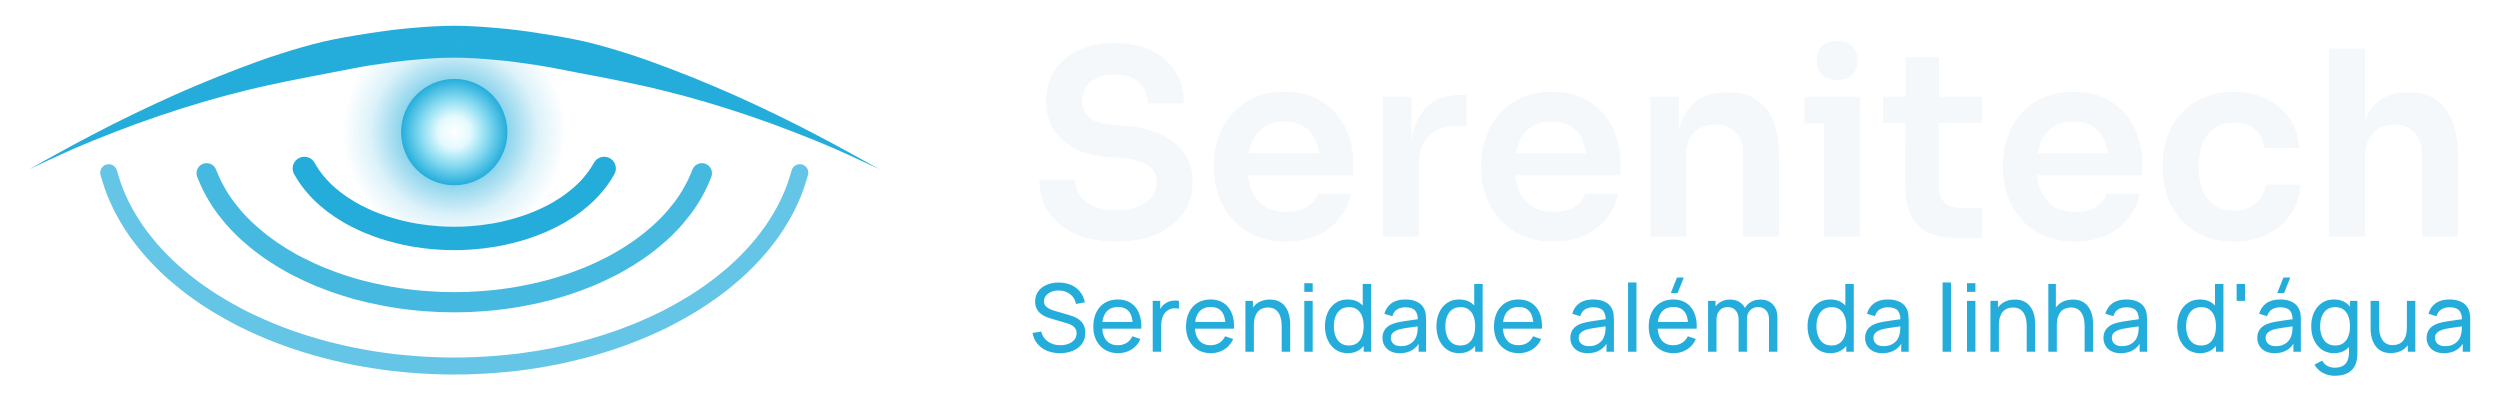
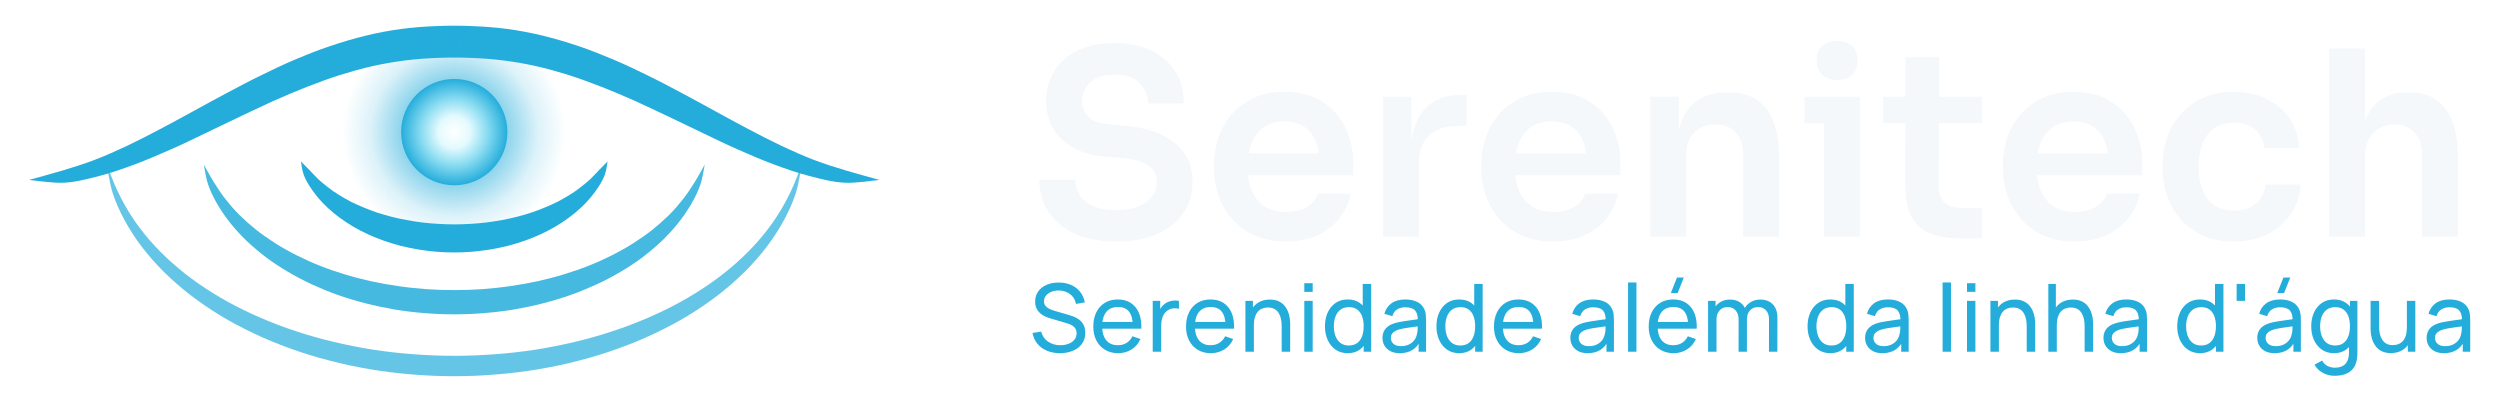
<svg xmlns="http://www.w3.org/2000/svg" viewBox="0 0 582 93" width="582" height="93">
  <defs>
    <radialGradient id="hp-on-dark-core" gradientUnits="userSpaceOnUse" cx="50.0" cy="24.0" r="5.0">
      <stop offset="0" stop-color="#FFFFFF" />
      <stop offset="0.30" stop-color="#E4FAFE" />
      <stop offset="0.62" stop-color="#8ADCF1" />
      <stop offset="1" stop-color="#24ADDB" />
    </radialGradient>
    <radialGradient id="hp-on-dark-halo" gradientUnits="userSpaceOnUse" cx="50.0" cy="24.0" r="10.5">
      <stop offset="0.45" stop-color="#24ADDB" stop-opacity="0.55" />
      <stop offset="0.75" stop-color="#24ADDB" stop-opacity="0.16" />
      <stop offset="1" stop-color="#24ADDB" stop-opacity="0" />
    </radialGradient>
  </defs>
  <g transform="translate(-18.009,-28.652) scale(2.4752)">
-     <path d="M10.00,27.50 C10.68,27.19 12.71,26.22 14.07,25.63 C15.43,25.03 16.79,24.48 18.15,23.96 C19.51,23.43 20.87,22.94 22.22,22.48 C23.58,22.02 24.93,21.59 26.28,21.19 C27.63,20.79 28.98,20.43 30.32,20.10 C31.66,19.76 33.01,19.48 34.34,19.20 C35.67,18.92 37.00,18.68 38.31,18.43 C39.63,18.18 40.93,17.90 42.23,17.70 C43.54,17.50 44.84,17.32 46.14,17.21 C47.43,17.09 48.71,17.00 50.00,17.00 C51.29,17.00 52.57,17.09 53.86,17.21 C55.16,17.32 56.46,17.50 57.77,17.70 C59.07,17.90 60.37,18.18 61.69,18.43 C63.00,18.68 64.33,18.92 65.66,19.20 C66.99,19.48 68.34,19.76 69.68,20.10 C71.02,20.43 72.37,20.79 73.72,21.19 C75.07,21.59 76.42,22.02 77.78,22.48 C79.13,22.94 80.49,23.43 81.85,23.96 C83.21,24.48 84.57,25.03 85.93,25.63 C87.29,26.22 89.32,27.19 90.00,27.50 L90.00,27.50 C89.35,27.14 87.38,26.04 86.07,25.33 C84.76,24.63 83.46,23.94 82.15,23.28 C80.84,22.62 79.53,21.99 78.22,21.38 C76.91,20.77 75.60,20.18 74.28,19.63 C72.96,19.07 71.64,18.54 70.32,18.04 C69.00,17.54 67.67,17.05 66.34,16.63 C65.00,16.20 63.66,15.81 62.31,15.49 C60.96,15.18 59.59,14.95 58.23,14.74 C56.87,14.52 55.51,14.34 54.14,14.22 C52.77,14.10 51.38,14.00 50.00,14.00 C48.62,14.00 47.23,14.10 45.86,14.22 C44.49,14.34 43.13,14.52 41.77,14.74 C40.41,14.95 39.04,15.18 37.69,15.49 C36.34,15.81 35.00,16.20 33.66,16.63 C32.33,17.05 31.00,17.54 29.68,18.04 C28.36,18.54 27.04,19.07 25.72,19.63 C24.40,20.18 23.09,20.77 21.78,21.38 C20.47,21.99 19.16,22.62 17.85,23.28 C16.54,23.94 15.24,24.63 13.93,25.33 C12.62,26.04 10.65,27.14 10.00,27.50 Z" fill="#24ADDB" />
-     <path d="M64.10,27.42 C64.05,27.50 63.92,27.74 63.82,27.89 C63.72,28.05 63.61,28.20 63.50,28.36 C63.39,28.51 63.27,28.66 63.15,28.81 C63.03,28.96 62.90,29.11 62.77,29.25 C62.63,29.39 62.49,29.54 62.35,29.68 C62.21,29.82 62.06,29.95 61.90,30.09 C61.75,30.22 61.59,30.35 61.42,30.48 C61.26,30.61 61.09,30.74 60.91,30.86 C60.74,30.99 60.56,31.11 60.37,31.22 C60.19,31.34 60.00,31.46 59.81,31.57 C59.62,31.68 59.42,31.78 59.22,31.89 C59.02,31.99 58.81,32.09 58.60,32.19 C58.40,32.29 58.18,32.38 57.97,32.47 C57.75,32.56 57.53,32.65 57.31,32.73 C57.09,32.81 56.86,32.89 56.63,32.97 C56.41,33.04 56.17,33.11 55.94,33.18 C55.71,33.25 55.47,33.31 55.23,33.37 C54.99,33.43 54.75,33.49 54.51,33.54 C54.27,33.59 54.02,33.64 53.78,33.68 C53.53,33.72 53.28,33.76 53.03,33.79 C52.78,33.83 52.53,33.86 52.28,33.88 C52.03,33.91 51.78,33.93 51.52,33.95 C51.27,33.97 51.02,33.98 50.76,33.99 C50.51,34.00 50.25,34.00 50.00,34.00 C49.75,34.00 49.49,34.00 49.24,33.99 C48.98,33.98 48.73,33.97 48.48,33.95 C48.22,33.93 47.97,33.91 47.72,33.88 C47.47,33.86 47.22,33.83 46.97,33.79 C46.72,33.76 46.47,33.72 46.22,33.68 C45.98,33.64 45.73,33.59 45.49,33.54 C45.25,33.49 45.01,33.43 44.77,33.37 C44.53,33.31 44.29,33.25 44.06,33.18 C43.83,33.11 43.59,33.04 43.37,32.97 C43.14,32.89 42.91,32.81 42.69,32.73 C42.47,32.65 42.25,32.56 42.03,32.47 C41.82,32.38 41.60,32.29 41.40,32.19 C41.19,32.09 40.98,31.99 40.78,31.89 C40.58,31.78 40.38,31.68 40.19,31.57 C40.00,31.46 39.81,31.34 39.63,31.22 C39.44,31.11 39.26,30.99 39.09,30.86 C38.91,30.74 38.74,30.61 38.58,30.48 C38.41,30.35 38.25,30.22 38.10,30.09 C37.94,29.95 37.79,29.82 37.65,29.68 C37.51,29.54 37.37,29.39 37.23,29.25 C37.10,29.11 36.97,28.96 36.85,28.81 C36.73,28.66 36.61,28.51 36.50,28.36 C36.39,28.20 36.28,28.05 36.18,27.89 C36.08,27.74 35.95,27.50 35.90,27.42" fill="none" stroke="#24ADDB" stroke-width="2.2" stroke-linecap="round" />
-     <path d="M73.29,27.87 C73.23,28.01 73.06,28.44 72.93,28.72 C72.80,29.00 72.66,29.28 72.50,29.56 C72.35,29.84 72.19,30.11 72.01,30.38 C71.83,30.65 71.65,30.92 71.45,31.18 C71.25,31.44 71.04,31.70 70.82,31.96 C70.60,32.22 70.37,32.47 70.13,32.71 C69.89,32.96 69.64,33.20 69.38,33.44 C69.11,33.68 68.84,33.91 68.56,34.14 C68.28,34.37 67.99,34.59 67.69,34.81 C67.40,35.03 67.09,35.24 66.77,35.44 C66.46,35.65 66.13,35.85 65.80,36.04 C65.47,36.24 65.12,36.43 64.78,36.61 C64.43,36.79 64.07,36.96 63.71,37.13 C63.35,37.30 62.98,37.46 62.60,37.62 C62.22,37.77 61.84,37.92 61.45,38.06 C61.06,38.20 60.67,38.34 60.27,38.46 C59.87,38.59 59.46,38.71 59.06,38.82 C58.65,38.93 58.23,39.03 57.81,39.13 C57.40,39.22 56.97,39.31 56.55,39.39 C56.12,39.47 55.69,39.55 55.26,39.61 C54.83,39.68 54.40,39.73 53.96,39.78 C53.53,39.83 53.09,39.87 52.65,39.90 C52.21,39.93 51.77,39.96 51.33,39.98 C50.88,39.99 50.44,40.00 50.00,40.00 C49.56,40.00 49.12,39.99 48.67,39.98 C48.23,39.96 47.79,39.93 47.35,39.90 C46.91,39.87 46.47,39.83 46.04,39.78 C45.60,39.73 45.17,39.68 44.74,39.61 C44.31,39.55 43.88,39.47 43.45,39.39 C43.03,39.31 42.60,39.22 42.19,39.13 C41.77,39.03 41.35,38.93 40.94,38.82 C40.54,38.71 40.13,38.59 39.73,38.46 C39.33,38.34 38.94,38.20 38.55,38.06 C38.16,37.92 37.78,37.77 37.40,37.62 C37.02,37.46 36.65,37.30 36.29,37.13 C35.93,36.96 35.57,36.79 35.22,36.61 C34.88,36.43 34.53,36.24 34.20,36.04 C33.87,35.85 33.54,35.65 33.23,35.44 C32.91,35.24 32.60,35.03 32.31,34.81 C32.01,34.59 31.72,34.37 31.44,34.14 C31.16,33.91 30.89,33.68 30.62,33.44 C30.36,33.20 30.11,32.96 29.87,32.71 C29.63,32.47 29.40,32.22 29.18,31.96 C28.96,31.70 28.75,31.44 28.55,31.18 C28.35,30.92 28.17,30.65 27.99,30.38 C27.81,30.11 27.65,29.84 27.50,29.56 C27.34,29.28 27.20,29.00 27.07,28.72 C26.94,28.44 26.77,28.01 26.71,27.87" fill="none" stroke="#24ADDB" stroke-width="1.9" stroke-linecap="round" opacity="0.85" />
-     <path d="M82.50,27.82 C82.43,28.03 82.26,28.66 82.11,29.07 C81.96,29.49 81.80,29.90 81.61,30.31 C81.43,30.72 81.23,31.12 81.01,31.52 C80.79,31.93 80.55,32.32 80.30,32.71 C80.05,33.11 79.78,33.49 79.49,33.87 C79.20,34.25 78.90,34.63 78.58,35.00 C78.26,35.37 77.92,35.73 77.57,36.09 C77.22,36.45 76.85,36.80 76.47,37.14 C76.09,37.48 75.69,37.81 75.28,38.14 C74.87,38.47 74.44,38.79 74.00,39.10 C73.56,39.41 73.11,39.71 72.65,40.00 C72.18,40.29 71.70,40.58 71.21,40.85 C70.72,41.13 70.22,41.39 69.71,41.65 C69.19,41.90 68.67,42.15 68.13,42.38 C67.60,42.62 67.05,42.84 66.50,43.05 C65.95,43.27 65.38,43.47 64.81,43.66 C64.24,43.85 63.66,44.03 63.07,44.20 C62.48,44.37 61.89,44.53 61.29,44.67 C60.69,44.82 60.08,44.95 59.46,45.08 C58.85,45.20 58.23,45.31 57.61,45.41 C56.99,45.51 56.36,45.59 55.73,45.67 C55.10,45.74 54.47,45.80 53.83,45.85 C53.20,45.90 52.56,45.94 51.92,45.96 C51.28,45.99 50.64,46.00 50.00,46.00 C49.36,46.00 48.72,45.99 48.08,45.96 C47.44,45.94 46.80,45.90 46.17,45.85 C45.53,45.80 44.90,45.74 44.27,45.67 C43.64,45.59 43.01,45.51 42.39,45.41 C41.77,45.31 41.15,45.20 40.54,45.08 C39.92,44.95 39.31,44.82 38.71,44.67 C38.11,44.53 37.52,44.37 36.93,44.20 C36.34,44.03 35.76,43.85 35.19,43.66 C34.62,43.47 34.05,43.27 33.50,43.05 C32.95,42.84 32.40,42.62 31.87,42.38 C31.33,42.15 30.81,41.90 30.29,41.65 C29.78,41.39 29.28,41.13 28.79,40.85 C28.30,40.58 27.82,40.29 27.35,40.00 C26.89,39.71 26.44,39.41 26.00,39.10 C25.56,38.79 25.13,38.47 24.72,38.14 C24.31,37.81 23.91,37.48 23.53,37.14 C23.15,36.80 22.78,36.45 22.43,36.09 C22.08,35.73 21.74,35.37 21.42,35.00 C21.10,34.63 20.80,34.25 20.51,33.87 C20.22,33.49 19.95,33.11 19.70,32.71 C19.45,32.32 19.21,31.93 18.99,31.52 C18.77,31.12 18.57,30.72 18.39,30.31 C18.20,29.90 18.04,29.49 17.89,29.07 C17.74,28.66 17.57,28.03 17.50,27.82" fill="none" stroke="#24ADDB" stroke-width="1.6" stroke-linecap="round" opacity="0.7" />
+     <path d="M10.00,28.50 C10.55,28.54 12.20,28.82 13.30,28.76 C14.41,28.70 15.53,28.41 16.64,28.12 C17.75,27.83 18.87,27.44 19.97,27.03 C21.07,26.62 22.18,26.14 23.27,25.66 C24.37,25.18 25.46,24.65 26.54,24.13 C27.62,23.62 28.70,23.08 29.77,22.58 C30.85,22.07 31.91,21.56 32.97,21.08 C34.03,20.61 35.08,20.16 36.13,19.75 C37.18,19.34 38.22,18.96 39.25,18.63 C40.28,18.31 41.31,18.02 42.33,17.79 C43.36,17.56 44.37,17.39 45.39,17.26 C46.41,17.13 47.42,17.06 48.45,17.02 C49.48,16.98 50.52,16.98 51.55,17.02 C52.58,17.06 53.59,17.13 54.61,17.26 C55.63,17.39 56.64,17.56 57.67,17.79 C58.69,18.02 59.72,18.31 60.75,18.63 C61.78,18.96 62.82,19.34 63.87,19.75 C64.92,20.16 65.97,20.61 67.03,21.08 C68.09,21.56 69.15,22.07 70.23,22.58 C71.30,23.08 72.38,23.62 73.46,24.13 C74.54,24.65 75.63,25.18 76.73,25.66 C77.82,26.14 78.93,26.62 80.03,27.03 C81.13,27.44 82.25,27.83 83.36,28.12 C84.47,28.41 85.59,28.70 86.70,28.76 C87.80,28.82 89.45,28.54 90.00,28.50 L90.00,28.50 C89.48,28.35 87.93,27.94 86.90,27.63 C85.88,27.32 84.87,27.01 83.84,26.62 C82.82,26.23 81.80,25.77 80.77,25.29 C79.74,24.80 78.71,24.27 77.67,23.72 C76.63,23.18 75.59,22.60 74.54,22.03 C73.49,21.46 72.44,20.87 71.37,20.31 C70.31,19.75 69.25,19.18 68.17,18.66 C67.10,18.13 66.02,17.62 64.93,17.16 C63.84,16.70 62.75,16.27 61.65,15.90 C60.55,15.53 59.44,15.20 58.33,14.93 C57.22,14.66 56.11,14.45 54.99,14.30 C53.88,14.15 52.76,14.07 51.65,14.03 C50.54,13.98 49.46,13.98 48.35,14.03 C47.24,14.07 46.12,14.15 45.01,14.30 C43.89,14.45 42.78,14.66 41.67,14.93 C40.56,15.20 39.45,15.53 38.35,15.90 C37.25,16.27 36.16,16.70 35.07,17.16 C33.98,17.62 32.90,18.13 31.83,18.66 C30.75,19.18 29.69,19.75 28.63,20.31 C27.56,20.87 26.51,21.46 25.46,22.03 C24.41,22.60 23.37,23.18 22.33,23.72 C21.29,24.27 20.26,24.80 19.23,25.29 C18.20,25.77 17.18,26.23 16.16,26.62 C15.13,27.01 14.12,27.32 13.10,27.63 C12.07,27.94 10.52,28.35 10.00,28.50 Z" fill="#24ADDB" />
+     <path d="M64.42,26.76 C64.28,26.90 63.87,27.32 63.60,27.59 C63.33,27.87 63.08,28.15 62.80,28.42 C62.51,28.68 62.21,28.94 61.89,29.18 C61.58,29.43 61.24,29.66 60.89,29.88 C60.53,30.10 60.16,30.32 59.78,30.52 C59.39,30.71 58.99,30.90 58.57,31.07 C58.15,31.25 57.72,31.41 57.28,31.56 C56.84,31.70 56.38,31.84 55.91,31.96 C55.45,32.08 54.97,32.18 54.49,32.27 C54.01,32.36 53.51,32.44 53.02,32.50 C52.52,32.56 52.02,32.60 51.52,32.63 C51.01,32.66 50.51,32.68 50.00,32.68 C49.49,32.68 48.99,32.66 48.48,32.63 C47.98,32.60 47.48,32.56 46.98,32.50 C46.49,32.44 45.99,32.36 45.51,32.27 C45.03,32.18 44.55,32.08 44.09,31.96 C43.62,31.84 43.16,31.70 42.72,31.56 C42.28,31.41 41.85,31.25 41.43,31.07 C41.01,30.90 40.61,30.71 40.22,30.52 C39.84,30.32 39.47,30.10 39.11,29.88 C38.76,29.66 38.42,29.43 38.11,29.18 C37.79,28.94 37.49,28.68 37.20,28.42 C36.92,28.15 36.67,27.87 36.40,27.59 C36.13,27.32 35.72,26.90 35.58,26.76 L35.58,26.76 C35.62,26.96 35.68,27.57 35.82,27.95 C35.95,28.34 36.16,28.71 36.39,29.08 C36.62,29.44 36.88,29.80 37.17,30.15 C37.46,30.49 37.78,30.83 38.13,31.15 C38.48,31.47 38.85,31.78 39.25,32.07 C39.65,32.36 40.07,32.64 40.51,32.90 C40.96,33.16 41.42,33.40 41.90,33.62 C42.38,33.84 42.88,34.04 43.39,34.22 C43.91,34.40 44.43,34.56 44.97,34.70 C45.51,34.83 46.06,34.95 46.61,35.04 C47.16,35.13 47.73,35.20 48.29,35.25 C48.86,35.30 49.43,35.32 50.00,35.32 C50.57,35.32 51.14,35.30 51.71,35.25 C52.27,35.20 52.84,35.13 53.39,35.04 C53.94,34.95 54.49,34.83 55.03,34.70 C55.57,34.56 56.09,34.40 56.61,34.22 C57.12,34.04 57.62,33.84 58.10,33.62 C58.58,33.40 59.04,33.16 59.49,32.90 C59.93,32.64 60.35,32.36 60.75,32.07 C61.15,31.78 61.52,31.47 61.87,31.15 C62.22,30.83 62.54,30.49 62.83,30.15 C63.12,29.80 63.38,29.44 63.61,29.08 C63.84,28.71 64.05,28.34 64.18,27.95 C64.32,27.57 64.38,26.96 64.42,26.76 Z" fill="#24ADDB" />
+     <path d="M73.56,27.05 C73.40,27.33 72.95,28.17 72.61,28.71 C72.27,29.25 71.93,29.78 71.52,30.30 C71.12,30.81 70.68,31.32 70.20,31.80 C69.71,32.28 69.19,32.74 68.63,33.19 C68.07,33.63 67.47,34.05 66.84,34.45 C66.21,34.85 65.54,35.23 64.84,35.58 C64.15,35.93 63.42,36.26 62.66,36.56 C61.91,36.86 61.13,37.13 60.33,37.37 C59.53,37.62 58.70,37.83 57.86,38.02 C57.02,38.20 56.16,38.36 55.30,38.48 C54.43,38.61 53.55,38.70 52.66,38.77 C51.78,38.83 50.89,38.86 50.00,38.86 C49.11,38.86 48.22,38.83 47.34,38.77 C46.45,38.70 45.57,38.61 44.70,38.48 C43.84,38.36 42.98,38.20 42.14,38.02 C41.30,37.83 40.47,37.62 39.67,37.37 C38.87,37.13 38.09,36.86 37.34,36.56 C36.58,36.26 35.85,35.93 35.16,35.58 C34.46,35.23 33.79,34.85 33.16,34.45 C32.53,34.05 31.93,33.63 31.37,33.19 C30.81,32.74 30.29,32.28 29.80,31.80 C29.32,31.32 28.88,30.81 28.48,30.30 C28.07,29.78 27.73,29.25 27.39,28.71 C27.05,28.17 26.60,27.33 26.44,27.05 L26.44,27.05 C26.51,27.37 26.64,28.34 26.86,28.96 C27.07,29.58 27.38,30.20 27.73,30.80 C28.08,31.40 28.49,31.99 28.94,32.56 C29.40,33.13 29.91,33.69 30.46,34.22 C31.02,34.75 31.62,35.26 32.26,35.75 C32.90,36.23 33.59,36.69 34.31,37.11 C35.03,37.54 35.79,37.94 36.58,38.31 C37.37,38.67 38.19,39.01 39.03,39.31 C39.88,39.61 40.75,39.87 41.64,40.10 C42.53,40.33 43.44,40.52 44.36,40.68 C45.28,40.83 46.22,40.95 47.16,41.02 C48.10,41.10 49.05,41.14 50.00,41.14 C50.95,41.14 51.90,41.10 52.84,41.02 C53.78,40.95 54.72,40.83 55.64,40.68 C56.56,40.52 57.47,40.33 58.36,40.10 C59.25,39.87 60.12,39.61 60.97,39.31 C61.81,39.01 62.63,38.67 63.42,38.31 C64.21,37.94 64.97,37.54 65.69,37.11 C66.41,36.69 67.10,36.23 67.74,35.75 C68.38,35.26 68.98,34.75 69.54,34.22 C70.09,33.69 70.60,33.13 71.06,32.56 C71.51,31.99 71.92,31.40 72.27,30.80 C72.62,30.20 72.93,29.58 73.14,28.96 C73.36,28.34 73.49,27.37 73.56,27.05 Z" fill="#24ADDB" opacity="0.85" />
+     <path d="M82.68,27.06 C82.51,27.48 82.06,28.73 81.67,29.54 C81.28,30.35 80.85,31.15 80.34,31.93 C79.84,32.70 79.26,33.46 78.63,34.19 C77.99,34.92 77.29,35.63 76.53,36.30 C75.77,36.98 74.94,37.63 74.07,38.24 C73.19,38.85 72.26,39.43 71.28,39.97 C70.30,40.51 69.27,41.01 68.20,41.47 C67.13,41.93 66.02,42.36 64.87,42.73 C63.73,43.11 62.54,43.45 61.34,43.73 C60.13,44.02 58.90,44.26 57.65,44.46 C56.40,44.65 55.13,44.80 53.85,44.89 C52.58,44.99 51.28,45.04 50.00,45.04 C48.72,45.04 47.42,44.99 46.15,44.89 C44.87,44.80 43.60,44.65 42.35,44.46 C41.10,44.26 39.87,44.02 38.66,43.73 C37.46,43.45 36.27,43.11 35.13,42.73 C33.98,42.36 32.87,41.93 31.80,41.47 C30.73,41.01 29.70,40.51 28.72,39.97 C27.74,39.43 26.81,38.85 25.93,38.24 C25.06,37.63 24.23,36.98 23.47,36.30 C22.71,35.63 22.01,34.92 21.37,34.19 C20.74,33.46 20.16,32.70 19.66,31.93 C19.15,31.15 18.72,30.35 18.33,29.54 C17.94,28.73 17.49,27.48 17.32,27.06 L17.32,27.06 C17.41,27.51 17.59,28.85 17.87,29.72 C18.15,30.60 18.55,31.47 19.01,32.32 C19.47,33.16 20.01,34.00 20.62,34.80 C21.24,35.61 21.93,36.39 22.68,37.14 C23.44,37.89 24.27,38.62 25.15,39.30 C26.03,39.98 26.98,40.63 27.98,41.24 C28.98,41.85 30.04,42.41 31.14,42.93 C32.23,43.45 33.39,43.93 34.57,44.35 C35.75,44.78 36.98,45.16 38.23,45.48 C39.47,45.81 40.76,46.08 42.05,46.30 C43.35,46.52 44.67,46.68 46.00,46.79 C47.32,46.90 48.67,46.96 50.00,46.96 C51.33,46.96 52.68,46.90 54.00,46.79 C55.33,46.68 56.65,46.52 57.95,46.30 C59.24,46.08 60.53,45.81 61.77,45.48 C63.02,45.16 64.25,44.78 65.43,44.35 C66.61,43.93 67.77,43.45 68.86,42.93 C69.96,42.41 71.02,41.85 72.02,41.24 C73.02,40.63 73.97,39.98 74.85,39.30 C75.73,38.62 76.56,37.89 77.32,37.14 C78.07,36.39 78.76,35.61 79.38,34.80 C79.99,34.00 80.53,33.16 80.99,32.32 C81.45,31.47 81.85,30.60 82.13,29.72 C82.41,28.85 82.59,27.51 82.68,27.06 Z" fill="#24ADDB" opacity="0.7" />
    <circle cx="50.0" cy="24.0" r="10.5" fill="url(#hp-on-dark-halo)" />
    <circle cx="50.0" cy="24.0" r="5.0" fill="url(#hp-on-dark-core)" />
  </g>
  <path transform="translate(239.60,55.09)" d="M20.34 1.14Q14.52 1.14 10.53 -0.72Q6.54 -2.58 4.44 -5.85Q2.34 -9.12 2.34 -13.26H10.68Q10.68 -11.52 11.64 -9.87Q12.6 -8.22 14.73 -7.2Q16.86 -6.18 20.34 -6.18Q23.46 -6.18 25.56 -7.08Q27.66 -7.98 28.68 -9.45Q29.7 -10.92 29.7 -12.78Q29.7 -15.12 27.72 -16.53Q25.74 -17.94 21.6 -18.3L17.76 -18.6Q11.46 -19.14 7.71 -22.53Q3.96 -25.92 3.96 -31.5Q3.96 -35.7 5.94 -38.73Q7.92 -41.76 11.49 -43.41Q15.06 -45.06 19.86 -45.06Q24.84 -45.06 28.44 -43.32Q32.04 -41.58 34.02 -38.43Q36.0 -35.28 36.0 -31.02H27.66Q27.66 -32.82 26.79 -34.35Q25.92 -35.88 24.21 -36.81Q22.5 -37.74 19.86 -37.74Q17.34 -37.74 15.66 -36.9Q13.98 -36.06 13.14 -34.62Q12.3 -33.18 12.3 -31.5Q12.3 -29.46 13.8 -27.93Q15.3 -26.4 18.54 -26.16L22.38 -25.8Q27.06 -25.44 30.6 -23.82Q34.14 -22.2 36.09 -19.44Q38.04 -16.68 38.04 -12.78Q38.04 -8.64 35.88 -5.49Q33.72 -2.34 29.73 -0.6Q25.74 1.14 20.34 1.14Z M59.76 1.14Q55.56 1.14 52.41 -0.3Q49.26 -1.74 47.19 -4.17Q45.12 -6.6 44.07 -9.6Q43.02 -12.6 43.02 -15.72V-16.86Q43.02 -20.1 44.07 -23.13Q45.12 -26.16 47.19 -28.53Q49.26 -30.9 52.32 -32.31Q55.38 -33.72 59.4 -33.72Q64.68 -33.72 68.25 -31.41Q71.82 -29.1 73.62 -25.35Q75.42 -21.6 75.42 -17.28V-14.28H46.56V-19.38H70.2L67.62 -16.86Q67.62 -19.98 66.72 -22.2Q65.82 -24.42 63.99 -25.62Q62.16 -26.82 59.4 -26.82Q56.64 -26.82 54.72 -25.56Q52.8 -24.3 51.81 -21.93Q50.82 -19.56 50.82 -16.26Q50.82 -13.2 51.78 -10.83Q52.74 -8.46 54.72 -7.11Q56.7 -5.76 59.76 -5.76Q62.82 -5.76 64.74 -6.99Q66.66 -8.22 67.2 -10.02H74.88Q74.16 -6.66 72.12 -4.14Q70.08 -1.62 66.93 -0.24Q63.78 1.14 59.76 1.14Z M82.38 0.0V-32.58H88.98V-18.78H88.8Q88.8 -25.8 91.8 -29.4Q94.8 -33.0 100.62 -33.0H101.82V-25.74H99.54Q95.34 -25.74 93.03 -23.49Q90.72 -21.24 90.72 -16.98V0.0Z M121.98 1.14Q117.78 1.14 114.63 -0.3Q111.48 -1.74 109.41 -4.17Q107.34 -6.6 106.29 -9.6Q105.24 -12.6 105.24 -15.72V-16.86Q105.24 -20.1 106.29 -23.13Q107.34 -26.16 109.41 -28.53Q111.48 -30.9 114.54 -32.31Q117.6 -33.72 121.62 -33.72Q126.9 -33.72 130.47 -31.41Q134.04 -29.1 135.84 -25.35Q137.64 -21.6 137.64 -17.28V-14.28H108.78V-19.38H132.42L129.84 -16.86Q129.84 -19.98 128.94 -22.2Q128.04 -24.42 126.21 -25.62Q124.38 -26.82 121.62 -26.82Q118.86 -26.82 116.94 -25.56Q115.02 -24.3 114.03 -21.93Q113.04 -19.56 113.04 -16.26Q113.04 -13.2 114 -10.83Q114.96 -8.46 116.94 -7.11Q118.92 -5.76 121.98 -5.76Q125.04 -5.76 126.96 -6.99Q128.88 -8.22 129.42 -10.02H137.1Q136.38 -6.66 134.34 -4.14Q132.3 -1.62 129.15 -0.24Q126 1.14 121.98 1.14Z M144.6 0.0V-32.58H151.2V-18.6H150.6Q150.6 -23.58 151.92 -26.91Q153.24 -30.24 155.85 -31.92Q158.46 -33.6 162.36 -33.6H162.72Q168.54 -33.6 171.54 -29.85Q174.54 -26.1 174.54 -18.66V0.0H166.2V-19.38Q166.2 -22.38 164.49 -24.24Q162.78 -26.1 159.78 -26.1Q156.72 -26.1 154.83 -24.21Q152.94 -22.32 152.94 -19.14V0.0Z M185.04 0.0V-32.58H193.38V0.0ZM180.48 -26.34V-32.58H193.38V-26.34ZM188.1 -36.48Q185.64 -36.48 184.47 -37.77Q183.3 -39.06 183.3 -41.04Q183.3 -43.02 184.47 -44.28Q185.64 -45.54 188.1 -45.54Q190.56 -45.54 191.7 -44.28Q192.84 -43.02 192.84 -41.04Q192.84 -39.06 191.7 -37.77Q190.56 -36.48 188.1 -36.48Z M217.14 0.42Q212.64 0.42 209.73 -0.75Q206.82 -1.92 205.38 -4.71Q203.94 -7.5 203.94 -12.24L204 -41.76H211.8L211.74 -11.7Q211.74 -9.3 213.03 -8.01Q214.32 -6.72 216.72 -6.72H221.82V0.42ZM198.78 -26.46V-32.58H221.82V-26.46Z M243.42 1.14Q239.22 1.14 236.07 -0.3Q232.92 -1.74 230.85 -4.17Q228.78 -6.6 227.73 -9.6Q226.68 -12.6 226.68 -15.72V-16.86Q226.68 -20.1 227.73 -23.13Q228.78 -26.16 230.85 -28.53Q232.92 -30.9 235.98 -32.31Q239.04 -33.72 243.06 -33.72Q248.34 -33.72 251.91 -31.41Q255.48 -29.1 257.28 -25.35Q259.08 -21.6 259.08 -17.28V-14.28H230.22V-19.38H253.86L251.28 -16.86Q251.28 -19.98 250.38 -22.2Q249.48 -24.42 247.65 -25.62Q245.82 -26.82 243.06 -26.82Q240.3 -26.82 238.38 -25.56Q236.46 -24.3 235.47 -21.93Q234.48 -19.56 234.48 -16.26Q234.48 -13.2 235.44 -10.83Q236.4 -8.46 238.38 -7.11Q240.36 -5.76 243.42 -5.76Q246.48 -5.76 248.4 -6.99Q250.32 -8.22 250.86 -10.02H258.54Q257.82 -6.66 255.78 -4.14Q253.74 -1.62 250.59 -0.24Q247.44 1.14 243.42 1.14Z M280.5 1.14Q276.24 1.14 273.15 -0.3Q270.06 -1.74 267.99 -4.14Q265.92 -6.54 264.9 -9.54Q263.88 -12.54 263.88 -15.66V-16.8Q263.88 -20.1 264.93 -23.13Q265.98 -26.16 268.08 -28.53Q270.18 -30.9 273.27 -32.31Q276.36 -33.72 280.44 -33.72Q284.7 -33.72 288.06 -32.07Q291.42 -30.42 293.43 -27.48Q295.44 -24.54 295.68 -20.64H287.58Q287.28 -23.16 285.45 -24.84Q283.62 -26.52 280.44 -26.52Q277.68 -26.52 275.85 -25.2Q274.02 -23.88 273.12 -21.57Q272.22 -19.26 272.22 -16.26Q272.22 -13.38 273.09 -11.04Q273.96 -8.7 275.79 -7.38Q277.62 -6.06 280.5 -6.06Q282.66 -6.06 284.22 -6.84Q285.78 -7.62 286.71 -9.0Q287.64 -10.38 287.88 -12.12H295.98Q295.74 -8.16 293.67 -5.19Q291.6 -2.22 288.21 -0.54Q284.82 1.14 280.5 1.14Z M302.64 0.0V-43.8H310.98V-18.24H309.54Q309.54 -23.16 310.8 -26.58Q312.06 -30.0 314.55 -31.8Q317.04 -33.6 320.88 -33.6H321.24Q326.82 -33.6 329.7 -29.76Q332.58 -25.92 332.58 -18.6V0.0H324.24V-19.38Q324.24 -22.5 322.47 -24.3Q320.7 -26.1 317.82 -26.1Q314.76 -26.1 312.87 -24.09Q310.98 -22.08 310.98 -18.84V0.0Z" fill="#F4F8FB" />
  <path transform="translate(239.60,81.89)" d="M7.141 0.329Q5.463 0.329 4.119 -0.241Q2.775 -0.812 1.903 -1.87Q1.031 -2.929 0.768 -4.377L2.786 -4.695Q3.17 -3.203 4.382 -2.364Q5.595 -1.525 7.24 -1.525Q8.304 -1.525 9.165 -1.859Q10.026 -2.194 10.531 -2.819Q11.035 -3.444 11.035 -4.3Q11.035 -4.827 10.854 -5.205Q10.673 -5.584 10.361 -5.852Q10.048 -6.121 9.653 -6.308Q9.258 -6.494 8.831 -6.615L4.805 -7.81Q4.147 -8.008 3.532 -8.31Q2.918 -8.611 2.435 -9.066Q1.953 -9.522 1.667 -10.163Q1.382 -10.805 1.382 -11.683Q1.382 -13.087 2.112 -14.08Q2.841 -15.072 4.092 -15.599Q5.342 -16.125 6.911 -16.114Q8.501 -16.103 9.758 -15.55Q11.014 -14.996 11.842 -13.964Q12.67 -12.933 12.955 -11.496L10.882 -11.134Q10.717 -12.1 10.152 -12.796Q9.587 -13.493 8.743 -13.871Q7.898 -14.25 6.889 -14.261Q5.924 -14.272 5.145 -13.953Q4.366 -13.635 3.905 -13.07Q3.444 -12.505 3.444 -11.77Q3.444 -11.046 3.861 -10.602Q4.278 -10.158 4.887 -9.9Q5.496 -9.642 6.077 -9.478L9.083 -8.611Q9.598 -8.469 10.273 -8.216Q10.948 -7.964 11.584 -7.509Q12.22 -7.054 12.637 -6.302Q13.054 -5.551 13.054 -4.41Q13.054 -3.269 12.599 -2.38Q12.143 -1.492 11.332 -0.894Q10.52 -0.296 9.445 0.016Q8.37 0.329 7.141 0.329Z M20.711 0.329Q18.967 0.329 17.667 -0.444Q16.367 -1.218 15.643 -2.605Q14.919 -3.993 14.919 -5.847Q14.919 -7.788 15.632 -9.209Q16.345 -10.63 17.623 -11.403Q18.901 -12.176 20.623 -12.176Q22.411 -12.176 23.667 -11.354Q24.923 -10.531 25.554 -9.006Q26.185 -7.481 26.097 -5.375H24.122V-6.077Q24.089 -8.26 23.234 -9.341Q22.378 -10.421 20.689 -10.421Q18.879 -10.421 17.935 -9.258Q16.992 -8.096 16.992 -5.924Q16.992 -3.828 17.935 -2.677Q18.879 -1.525 20.623 -1.525Q21.797 -1.525 22.663 -2.062Q23.53 -2.6 24.024 -3.609L25.899 -2.962Q25.208 -1.393 23.821 -0.532Q22.433 0.329 20.711 0.329ZM16.334 -5.375V-6.944H25.088V-5.375Z M28.752 0.0V-11.847H30.496V-8.984L30.21 -9.357Q30.419 -9.906 30.753 -10.366Q31.088 -10.827 31.505 -11.123Q31.966 -11.496 32.547 -11.694Q33.128 -11.891 33.732 -11.93Q34.335 -11.968 34.862 -11.847V-10.015Q34.247 -10.18 33.512 -10.103Q32.777 -10.026 32.152 -9.566Q31.582 -9.16 31.269 -8.578Q30.956 -7.997 30.836 -7.322Q30.715 -6.648 30.715 -5.946V0.0Z M42.299 0.329Q40.555 0.329 39.255 -0.444Q37.955 -1.218 37.231 -2.605Q36.507 -3.993 36.507 -5.847Q36.507 -7.788 37.22 -9.209Q37.933 -10.63 39.211 -11.403Q40.489 -12.176 42.211 -12.176Q43.999 -12.176 45.255 -11.354Q46.511 -10.531 47.142 -9.006Q47.773 -7.481 47.685 -5.375H45.711V-6.077Q45.678 -8.26 44.822 -9.341Q43.966 -10.421 42.277 -10.421Q40.467 -10.421 39.524 -9.258Q38.58 -8.096 38.58 -5.924Q38.58 -3.828 39.524 -2.677Q40.467 -1.525 42.211 -1.525Q43.385 -1.525 44.252 -2.062Q45.118 -2.6 45.612 -3.609L47.488 -2.962Q46.797 -1.393 45.409 -0.532Q44.021 0.329 42.299 0.329ZM37.922 -5.375V-6.944H46.676V-5.375Z M58.776 0.0V-5.935Q58.776 -6.779 58.627 -7.558Q58.479 -8.337 58.112 -8.957Q57.744 -9.577 57.125 -9.939Q56.505 -10.301 55.561 -10.301Q54.826 -10.301 54.229 -10.054Q53.631 -9.807 53.203 -9.302Q52.775 -8.798 52.539 -8.035Q52.303 -7.273 52.303 -6.242L51.02 -6.637Q51.02 -8.359 51.64 -9.593Q52.26 -10.827 53.384 -11.491Q54.508 -12.154 56.033 -12.154Q57.185 -12.154 57.997 -11.792Q58.808 -11.43 59.346 -10.833Q59.883 -10.235 60.191 -9.494Q60.498 -8.754 60.624 -7.991Q60.75 -7.229 60.75 -6.549V0.0ZM50.329 0.0V-11.847H52.084V-8.677H52.303V0.0Z M64.041 -13.942V-15.961H65.994V-13.942ZM64.041 0.0V-11.847H65.994V0.0Z M74.155 0.329Q72.499 0.329 71.314 -0.499Q70.129 -1.327 69.487 -2.742Q68.846 -4.158 68.846 -5.935Q68.846 -7.712 69.487 -9.127Q70.129 -10.542 71.314 -11.359Q72.499 -12.176 74.144 -12.176Q75.822 -12.176 76.963 -11.365Q78.104 -10.553 78.691 -9.138Q79.278 -7.723 79.278 -5.935Q79.278 -4.168 78.691 -2.748Q78.104 -1.327 76.963 -0.499Q75.822 0.329 74.155 0.329ZM74.396 -1.459Q75.592 -1.459 76.36 -2.035Q77.128 -2.611 77.495 -3.625Q77.863 -4.64 77.863 -5.935Q77.863 -7.251 77.495 -8.255Q77.128 -9.258 76.371 -9.823Q75.614 -10.388 74.451 -10.388Q73.245 -10.388 72.46 -9.796Q71.676 -9.204 71.297 -8.194Q70.919 -7.185 70.919 -5.935Q70.919 -4.673 71.303 -3.658Q71.687 -2.644 72.46 -2.051Q73.234 -1.459 74.396 -1.459ZM77.863 0.0V-8.721H77.643V-15.796H79.607V0.0Z M86.266 0.329Q84.938 0.329 84.044 -0.159Q83.15 -0.647 82.695 -1.448Q82.24 -2.249 82.24 -3.203Q82.24 -4.136 82.596 -4.821Q82.953 -5.507 83.6 -5.962Q84.247 -6.417 85.147 -6.681Q85.991 -6.911 87.039 -7.081Q88.086 -7.251 89.162 -7.394Q90.237 -7.536 91.169 -7.668L90.467 -7.262Q90.5 -8.842 89.836 -9.598Q89.172 -10.355 87.549 -10.355Q86.474 -10.355 85.668 -9.867Q84.861 -9.379 84.532 -8.282L82.678 -8.842Q83.106 -10.399 84.335 -11.288Q85.563 -12.176 87.571 -12.176Q89.183 -12.176 90.341 -11.6Q91.498 -11.025 92.003 -9.862Q92.255 -9.313 92.321 -8.672Q92.387 -8.03 92.387 -7.328V0.0H90.653V-2.841L91.059 -2.578Q90.39 -1.141 89.189 -0.406Q87.988 0.329 86.266 0.329ZM86.562 -1.305Q87.615 -1.305 88.388 -1.684Q89.162 -2.062 89.633 -2.682Q90.105 -3.302 90.248 -4.037Q90.412 -4.585 90.429 -5.26Q90.445 -5.935 90.445 -6.297L91.125 -6Q90.171 -5.869 89.249 -5.748Q88.328 -5.627 87.505 -5.49Q86.682 -5.353 86.024 -5.167Q85.542 -5.013 85.119 -4.772Q84.697 -4.53 84.439 -4.152Q84.181 -3.774 84.181 -3.214Q84.181 -2.731 84.428 -2.293Q84.675 -1.854 85.196 -1.58Q85.717 -1.305 86.562 -1.305Z M100.109 0.329Q98.453 0.329 97.268 -0.499Q96.083 -1.327 95.442 -2.742Q94.8 -4.158 94.8 -5.935Q94.8 -7.712 95.442 -9.127Q96.083 -10.542 97.268 -11.359Q98.453 -12.176 100.098 -12.176Q101.777 -12.176 102.917 -11.365Q104.058 -10.553 104.645 -9.138Q105.232 -7.723 105.232 -5.935Q105.232 -4.168 104.645 -2.748Q104.058 -1.327 102.917 -0.499Q101.777 0.329 100.109 0.329ZM100.351 -1.459Q101.546 -1.459 102.314 -2.035Q103.082 -2.611 103.45 -3.625Q103.817 -4.64 103.817 -5.935Q103.817 -7.251 103.45 -8.255Q103.082 -9.258 102.325 -9.823Q101.568 -10.388 100.405 -10.388Q99.199 -10.388 98.414 -9.796Q97.63 -9.204 97.252 -8.194Q96.873 -7.185 96.873 -5.935Q96.873 -4.673 97.257 -3.658Q97.641 -2.644 98.414 -2.051Q99.188 -1.459 100.351 -1.459ZM103.817 0.0V-8.721H103.598V-15.796H105.561V0.0Z M113.986 0.329Q112.242 0.329 110.942 -0.444Q109.642 -1.218 108.918 -2.605Q108.194 -3.993 108.194 -5.847Q108.194 -7.788 108.907 -9.209Q109.62 -10.63 110.898 -11.403Q112.176 -12.176 113.898 -12.176Q115.686 -12.176 116.942 -11.354Q118.198 -10.531 118.829 -9.006Q119.46 -7.481 119.372 -5.375H117.397V-6.077Q117.365 -8.26 116.509 -9.341Q115.653 -10.421 113.964 -10.421Q112.154 -10.421 111.211 -9.258Q110.267 -8.096 110.267 -5.924Q110.267 -3.828 111.211 -2.677Q112.154 -1.525 113.898 -1.525Q115.072 -1.525 115.938 -2.062Q116.805 -2.6 117.299 -3.609L119.175 -2.962Q118.483 -1.393 117.096 -0.532Q115.708 0.329 113.986 0.329ZM109.609 -5.375V-6.944H118.363V-5.375Z M130.002 0.329Q128.674 0.329 127.78 -0.159Q126.886 -0.647 126.431 -1.448Q125.976 -2.249 125.976 -3.203Q125.976 -4.136 126.332 -4.821Q126.689 -5.507 127.336 -5.962Q127.983 -6.417 128.883 -6.681Q129.727 -6.911 130.775 -7.081Q131.823 -7.251 132.898 -7.394Q133.973 -7.536 134.905 -7.668L134.203 -7.262Q134.236 -8.842 133.572 -9.598Q132.909 -10.355 131.285 -10.355Q130.21 -10.355 129.404 -9.867Q128.598 -9.379 128.268 -8.282L126.415 -8.842Q126.842 -10.399 128.071 -11.288Q129.3 -12.176 131.307 -12.176Q132.92 -12.176 134.077 -11.6Q135.234 -11.025 135.739 -9.862Q135.991 -9.313 136.057 -8.672Q136.123 -8.03 136.123 -7.328V0.0H134.389V-2.841L134.795 -2.578Q134.126 -1.141 132.925 -0.406Q131.724 0.329 130.002 0.329ZM130.298 -1.305Q131.351 -1.305 132.124 -1.684Q132.898 -2.062 133.369 -2.682Q133.841 -3.302 133.984 -4.037Q134.148 -4.585 134.165 -5.26Q134.181 -5.935 134.181 -6.297L134.861 -6Q133.907 -5.869 132.985 -5.748Q132.064 -5.627 131.241 -5.49Q130.418 -5.353 129.76 -5.167Q129.278 -5.013 128.855 -4.772Q128.433 -4.53 128.175 -4.152Q127.917 -3.774 127.917 -3.214Q127.917 -2.731 128.164 -2.293Q128.411 -1.854 128.932 -1.58Q129.453 -1.305 130.298 -1.305Z M139.414 0.0V-16.125H141.366V0.0Z M150.954 -13.657H149.363L150.8 -17.277H152.391ZM150.01 0.329Q148.266 0.329 146.966 -0.444Q145.666 -1.218 144.942 -2.605Q144.218 -3.993 144.218 -5.847Q144.218 -7.788 144.931 -9.209Q145.644 -10.63 146.922 -11.403Q148.2 -12.176 149.923 -12.176Q151.711 -12.176 152.967 -11.354Q154.223 -10.531 154.853 -9.006Q155.484 -7.481 155.396 -5.375H153.422V-6.077Q153.389 -8.26 152.533 -9.341Q151.678 -10.421 149.988 -10.421Q148.178 -10.421 147.235 -9.258Q146.292 -8.096 146.292 -5.924Q146.292 -3.828 147.235 -2.677Q148.178 -1.525 149.923 -1.525Q151.096 -1.525 151.963 -2.062Q152.83 -2.6 153.323 -3.609L155.199 -2.962Q154.508 -1.393 153.12 -0.532Q151.733 0.329 150.01 0.329ZM145.633 -5.375V-6.944H154.387V-5.375Z M172.213 0.0 172.224 -7.58Q172.224 -8.907 171.516 -9.659Q170.809 -10.41 169.679 -10.41Q169.021 -10.41 168.428 -10.109Q167.836 -9.807 167.463 -9.165Q167.09 -8.523 167.09 -7.525L166.059 -7.942Q166.037 -9.204 166.58 -10.152Q167.123 -11.101 168.066 -11.628Q169.01 -12.154 170.195 -12.154Q172.048 -12.154 173.112 -11.03Q174.177 -9.906 174.177 -8.008L174.166 0.0ZM158.04 0.0V-11.847H159.784V-8.677H160.004V0.0ZM165.137 0.0 165.148 -7.503Q165.148 -8.863 164.446 -9.637Q163.744 -10.41 162.582 -10.41Q161.43 -10.41 160.717 -9.62Q160.004 -8.831 160.004 -7.525L158.973 -8.139Q158.973 -9.291 159.521 -10.202Q160.07 -11.112 161.013 -11.633Q161.956 -12.154 163.152 -12.154Q164.348 -12.154 165.236 -11.65Q166.125 -11.145 166.607 -10.207Q167.09 -9.269 167.09 -7.975L167.079 0.0Z M186.506 0.329Q184.85 0.329 183.665 -0.499Q182.481 -1.327 181.839 -2.742Q181.197 -4.158 181.197 -5.935Q181.197 -7.712 181.839 -9.127Q182.481 -10.542 183.665 -11.359Q184.85 -12.176 186.495 -12.176Q188.174 -12.176 189.315 -11.365Q190.456 -10.553 191.042 -9.138Q191.629 -7.723 191.629 -5.935Q191.629 -4.168 191.042 -2.748Q190.456 -1.327 189.315 -0.499Q188.174 0.329 186.506 0.329ZM186.748 -1.459Q187.943 -1.459 188.711 -2.035Q189.479 -2.611 189.847 -3.625Q190.214 -4.64 190.214 -5.935Q190.214 -7.251 189.847 -8.255Q189.479 -9.258 188.722 -9.823Q187.965 -10.388 186.803 -10.388Q185.596 -10.388 184.812 -9.796Q184.027 -9.204 183.649 -8.194Q183.27 -7.185 183.27 -5.935Q183.27 -4.673 183.654 -3.658Q184.038 -2.644 184.812 -2.051Q185.585 -1.459 186.748 -1.459ZM190.214 0.0V-8.721H189.995V-15.796H191.958V0.0Z M198.617 0.329Q197.29 0.329 196.396 -0.159Q195.502 -0.647 195.046 -1.448Q194.591 -2.249 194.591 -3.203Q194.591 -4.136 194.948 -4.821Q195.304 -5.507 195.951 -5.962Q196.599 -6.417 197.498 -6.681Q198.343 -6.911 199.39 -7.081Q200.438 -7.251 201.513 -7.394Q202.588 -7.536 203.52 -7.668L202.818 -7.262Q202.851 -8.842 202.188 -9.598Q201.524 -10.355 199.9 -10.355Q198.825 -10.355 198.019 -9.867Q197.213 -9.379 196.884 -8.282L195.03 -8.842Q195.458 -10.399 196.686 -11.288Q197.915 -12.176 199.922 -12.176Q201.535 -12.176 202.692 -11.6Q203.849 -11.025 204.354 -9.862Q204.606 -9.313 204.672 -8.672Q204.738 -8.03 204.738 -7.328V0.0H203.005V-2.841L203.411 -2.578Q202.742 -1.141 201.54 -0.406Q200.339 0.329 198.617 0.329ZM198.913 -1.305Q199.966 -1.305 200.74 -1.684Q201.513 -2.062 201.985 -2.682Q202.456 -3.302 202.599 -4.037Q202.763 -4.585 202.78 -5.26Q202.796 -5.935 202.796 -6.297L203.477 -6Q202.522 -5.869 201.601 -5.748Q200.679 -5.627 199.857 -5.49Q199.034 -5.353 198.376 -5.167Q197.893 -5.013 197.471 -4.772Q197.048 -4.53 196.79 -4.152Q196.533 -3.774 196.533 -3.214Q196.533 -2.731 196.78 -2.293Q197.026 -1.854 197.547 -1.58Q198.068 -1.305 198.913 -1.305Z M212.636 0.0V-16.125H214.589V0.0Z M218.318 -13.942V-15.961H220.271V-13.942ZM218.318 0.0V-11.847H220.271V0.0Z M232.217 0.0V-5.935Q232.217 -6.779 232.069 -7.558Q231.921 -8.337 231.553 -8.957Q231.186 -9.577 230.566 -9.939Q229.946 -10.301 229.003 -10.301Q228.268 -10.301 227.67 -10.054Q227.072 -9.807 226.644 -9.302Q226.217 -8.798 225.981 -8.035Q225.745 -7.273 225.745 -6.242L224.461 -6.637Q224.461 -8.359 225.081 -9.593Q225.701 -10.827 226.825 -11.491Q227.95 -12.154 229.475 -12.154Q230.626 -12.154 231.438 -11.792Q232.25 -11.43 232.787 -10.833Q233.325 -10.235 233.632 -9.494Q233.939 -8.754 234.065 -7.991Q234.192 -7.229 234.192 -6.549V0.0ZM223.77 0.0V-11.847H225.526V-8.677H225.745V0.0Z M245.699 0.0V-5.935Q245.699 -6.779 245.551 -7.558Q245.403 -8.337 245.035 -8.957Q244.668 -9.577 244.048 -9.939Q243.428 -10.301 242.485 -10.301Q241.75 -10.301 241.152 -10.054Q240.554 -9.807 240.126 -9.302Q239.698 -8.798 239.463 -8.035Q239.227 -7.273 239.227 -6.242L237.943 -6.637Q237.943 -8.359 238.563 -9.593Q239.183 -10.827 240.307 -11.491Q241.432 -12.154 242.956 -12.154Q244.108 -12.154 244.92 -11.792Q245.732 -11.43 246.269 -10.833Q246.807 -10.235 247.114 -9.494Q247.421 -8.754 247.547 -7.991Q247.673 -7.229 247.673 -6.549V0.0ZM237.252 0.0V-15.796H239.007V-7.075H239.227V0.0Z M254.113 0.329Q252.785 0.329 251.891 -0.159Q250.997 -0.647 250.542 -1.448Q250.087 -2.249 250.087 -3.203Q250.087 -4.136 250.443 -4.821Q250.8 -5.507 251.447 -5.962Q252.094 -6.417 252.994 -6.681Q253.838 -6.911 254.886 -7.081Q255.933 -7.251 257.009 -7.394Q258.084 -7.536 259.016 -7.668L258.314 -7.262Q258.347 -8.842 257.683 -9.598Q257.019 -10.355 255.396 -10.355Q254.321 -10.355 253.515 -9.867Q252.708 -9.379 252.379 -8.282L250.525 -8.842Q250.953 -10.399 252.182 -11.288Q253.41 -12.176 255.418 -12.176Q257.03 -12.176 258.188 -11.6Q259.345 -11.025 259.85 -9.862Q260.102 -9.313 260.168 -8.672Q260.234 -8.03 260.234 -7.328V0.0H258.5V-2.841L258.906 -2.578Q258.237 -1.141 257.036 -0.406Q255.835 0.329 254.113 0.329ZM254.409 -1.305Q255.462 -1.305 256.235 -1.684Q257.009 -2.062 257.48 -2.682Q257.952 -3.302 258.095 -4.037Q258.259 -4.585 258.276 -5.26Q258.292 -5.935 258.292 -6.297L258.972 -6Q258.018 -5.869 257.096 -5.748Q256.175 -5.627 255.352 -5.49Q254.529 -5.353 253.871 -5.167Q253.389 -5.013 252.966 -4.772Q252.544 -4.53 252.286 -4.152Q252.028 -3.774 252.028 -3.214Q252.028 -2.731 252.275 -2.293Q252.522 -1.854 253.043 -1.58Q253.564 -1.305 254.409 -1.305Z M272.564 0.329Q270.907 0.329 269.722 -0.499Q268.538 -1.327 267.896 -2.742Q267.254 -4.158 267.254 -5.935Q267.254 -7.712 267.896 -9.127Q268.538 -10.542 269.722 -11.359Q270.907 -12.176 272.553 -12.176Q274.231 -12.176 275.372 -11.365Q276.513 -10.553 277.099 -9.138Q277.686 -7.723 277.686 -5.935Q277.686 -4.168 277.099 -2.748Q276.513 -1.327 275.372 -0.499Q274.231 0.329 272.564 0.329ZM272.805 -1.459Q274.001 -1.459 274.768 -2.035Q275.536 -2.611 275.904 -3.625Q276.271 -4.64 276.271 -5.935Q276.271 -7.251 275.904 -8.255Q275.536 -9.258 274.779 -9.823Q274.022 -10.388 272.86 -10.388Q271.653 -10.388 270.869 -9.796Q270.084 -9.204 269.706 -8.194Q269.327 -7.185 269.327 -5.935Q269.327 -4.673 269.711 -3.658Q270.095 -2.644 270.869 -2.051Q271.642 -1.459 272.805 -1.459ZM276.271 0.0V-8.721H276.052V-15.796H278.015V0.0Z M281.087 -11.847V-15.796H283.04V-11.847Z M292.133 -13.657H290.543L291.98 -17.277H293.57ZM289.918 0.329Q288.59 0.329 287.696 -0.159Q286.802 -0.647 286.347 -1.448Q285.892 -2.249 285.892 -3.203Q285.892 -4.136 286.248 -4.821Q286.605 -5.507 287.252 -5.962Q287.899 -6.417 288.799 -6.681Q289.643 -6.911 290.691 -7.081Q291.739 -7.251 292.814 -7.394Q293.889 -7.536 294.821 -7.668L294.119 -7.262Q294.152 -8.842 293.488 -9.598Q292.825 -10.355 291.201 -10.355Q290.126 -10.355 289.32 -9.867Q288.513 -9.379 288.184 -8.282L286.33 -8.842Q286.758 -10.399 287.987 -11.288Q289.215 -12.176 291.223 -12.176Q292.835 -12.176 293.993 -11.6Q295.15 -11.025 295.655 -9.862Q295.907 -9.313 295.973 -8.672Q296.039 -8.03 296.039 -7.328V0.0H294.305V-2.841L294.711 -2.578Q294.042 -1.141 292.841 -0.406Q291.64 0.329 289.918 0.329ZM290.214 -1.305Q291.267 -1.305 292.04 -1.684Q292.814 -2.062 293.285 -2.682Q293.757 -3.302 293.9 -4.037Q294.064 -4.585 294.081 -5.26Q294.097 -5.935 294.097 -6.297L294.777 -6Q293.823 -5.869 292.901 -5.748Q291.98 -5.627 291.157 -5.49Q290.334 -5.353 289.676 -5.167Q289.194 -5.013 288.771 -4.772Q288.349 -4.53 288.091 -4.152Q287.833 -3.774 287.833 -3.214Q287.833 -2.731 288.08 -2.293Q288.327 -1.854 288.848 -1.58Q289.369 -1.305 290.214 -1.305Z M303.904 5.595Q302.971 5.595 302.083 5.309Q301.194 5.024 300.454 4.448Q299.713 3.872 299.22 2.995L301.008 2.051Q301.447 2.918 302.253 3.313Q303.059 3.708 303.915 3.708Q305.045 3.708 305.791 3.296Q306.537 2.885 306.893 2.073Q307.25 1.262 307.239 0.055V-3.181H307.469V-11.847H309.202V0.077Q309.202 0.559 309.175 1.009Q309.147 1.459 309.06 1.898Q308.829 3.159 308.149 3.977Q307.469 4.794 306.394 5.194Q305.319 5.595 303.904 5.595ZM303.761 0.329Q302.105 0.329 300.92 -0.499Q299.735 -1.327 299.094 -2.742Q298.452 -4.158 298.452 -5.935Q298.452 -7.712 299.094 -9.127Q299.735 -10.542 300.92 -11.359Q302.105 -12.176 303.75 -12.176Q305.429 -12.176 306.57 -11.365Q307.71 -10.553 308.297 -9.138Q308.884 -7.723 308.884 -5.935Q308.884 -4.168 308.297 -2.748Q307.71 -1.327 306.57 -0.499Q305.429 0.329 303.761 0.329ZM304.003 -1.459Q305.198 -1.459 305.966 -2.035Q306.734 -2.611 307.102 -3.625Q307.469 -4.64 307.469 -5.935Q307.469 -7.251 307.102 -8.255Q306.734 -9.258 305.977 -9.823Q305.22 -10.388 304.057 -10.388Q302.851 -10.388 302.066 -9.796Q301.282 -9.204 300.904 -8.194Q300.525 -7.185 300.525 -5.935Q300.525 -4.673 300.909 -3.658Q301.293 -2.644 302.066 -2.051Q302.84 -1.459 304.003 -1.459Z M316.991 0.307Q315.85 0.307 315.033 -0.055Q314.215 -0.417 313.678 -1.02Q313.14 -1.624 312.833 -2.358Q312.526 -3.093 312.4 -3.861Q312.274 -4.629 312.274 -5.298V-11.847H314.248V-5.913Q314.248 -5.079 314.402 -4.3Q314.555 -3.521 314.923 -2.896Q315.29 -2.271 315.91 -1.909Q316.53 -1.547 317.462 -1.547Q318.197 -1.547 318.801 -1.799Q319.404 -2.051 319.832 -2.55Q320.26 -3.05 320.49 -3.817Q320.72 -4.585 320.72 -5.606L322.004 -5.211Q322.004 -3.499 321.384 -2.26Q320.764 -1.02 319.64 -0.357Q318.515 0.307 316.991 0.307ZM320.94 0.0V-3.17H320.72V-11.847H322.684V0.0Z M329.343 0.329Q328.015 0.329 327.121 -0.159Q326.227 -0.647 325.772 -1.448Q325.317 -2.249 325.317 -3.203Q325.317 -4.136 325.673 -4.821Q326.03 -5.507 326.677 -5.962Q327.324 -6.417 328.224 -6.681Q329.068 -6.911 330.116 -7.081Q331.164 -7.251 332.239 -7.394Q333.314 -7.536 334.246 -7.668L333.544 -7.262Q333.577 -8.842 332.913 -9.598Q332.25 -10.355 330.626 -10.355Q329.551 -10.355 328.745 -9.867Q327.938 -9.379 327.609 -8.282L325.755 -8.842Q326.183 -10.399 327.412 -11.288Q328.641 -12.176 330.648 -12.176Q332.26 -12.176 333.418 -11.6Q334.575 -11.025 335.08 -9.862Q335.332 -9.313 335.398 -8.672Q335.464 -8.03 335.464 -7.328V0.0H333.73V-2.841L334.136 -2.578Q333.467 -1.141 332.266 -0.406Q331.065 0.329 329.343 0.329ZM329.639 -1.305Q330.692 -1.305 331.465 -1.684Q332.239 -2.062 332.71 -2.682Q333.182 -3.302 333.325 -4.037Q333.489 -4.585 333.506 -5.26Q333.522 -5.935 333.522 -6.297L334.202 -6Q333.248 -5.869 332.326 -5.748Q331.405 -5.627 330.582 -5.49Q329.759 -5.353 329.101 -5.167Q328.619 -5.013 328.196 -4.772Q327.774 -4.53 327.516 -4.152Q327.258 -3.774 327.258 -3.214Q327.258 -2.731 327.505 -2.293Q327.752 -1.854 328.273 -1.58Q328.794 -1.305 329.639 -1.305Z" fill="#24ADDB" />
</svg>
